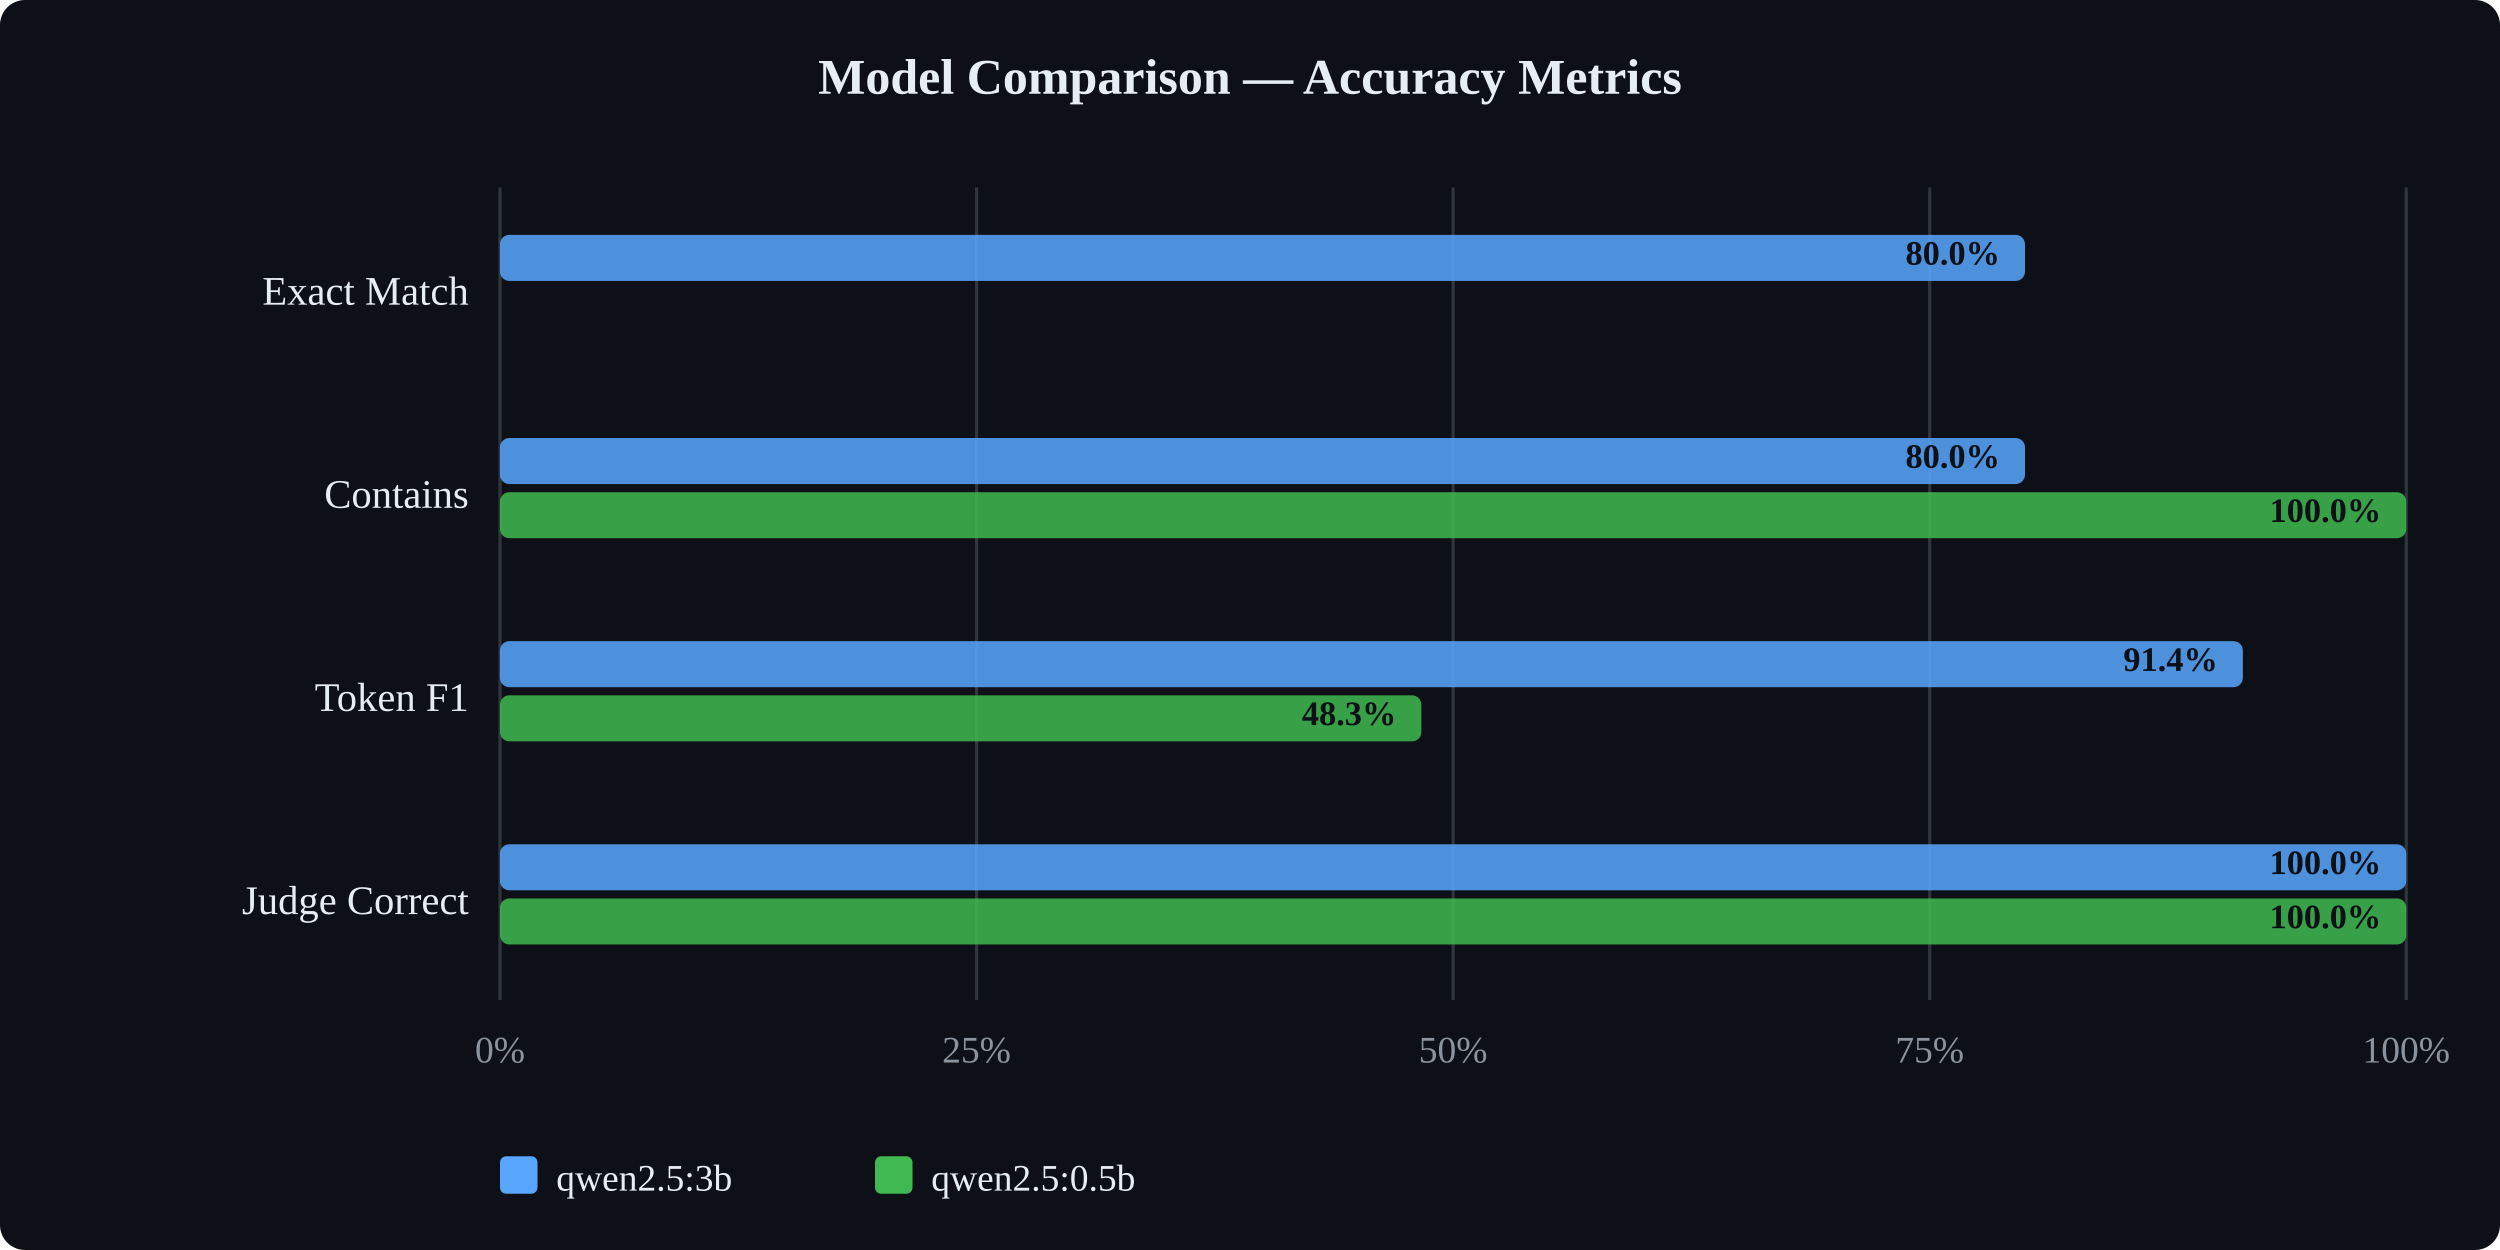
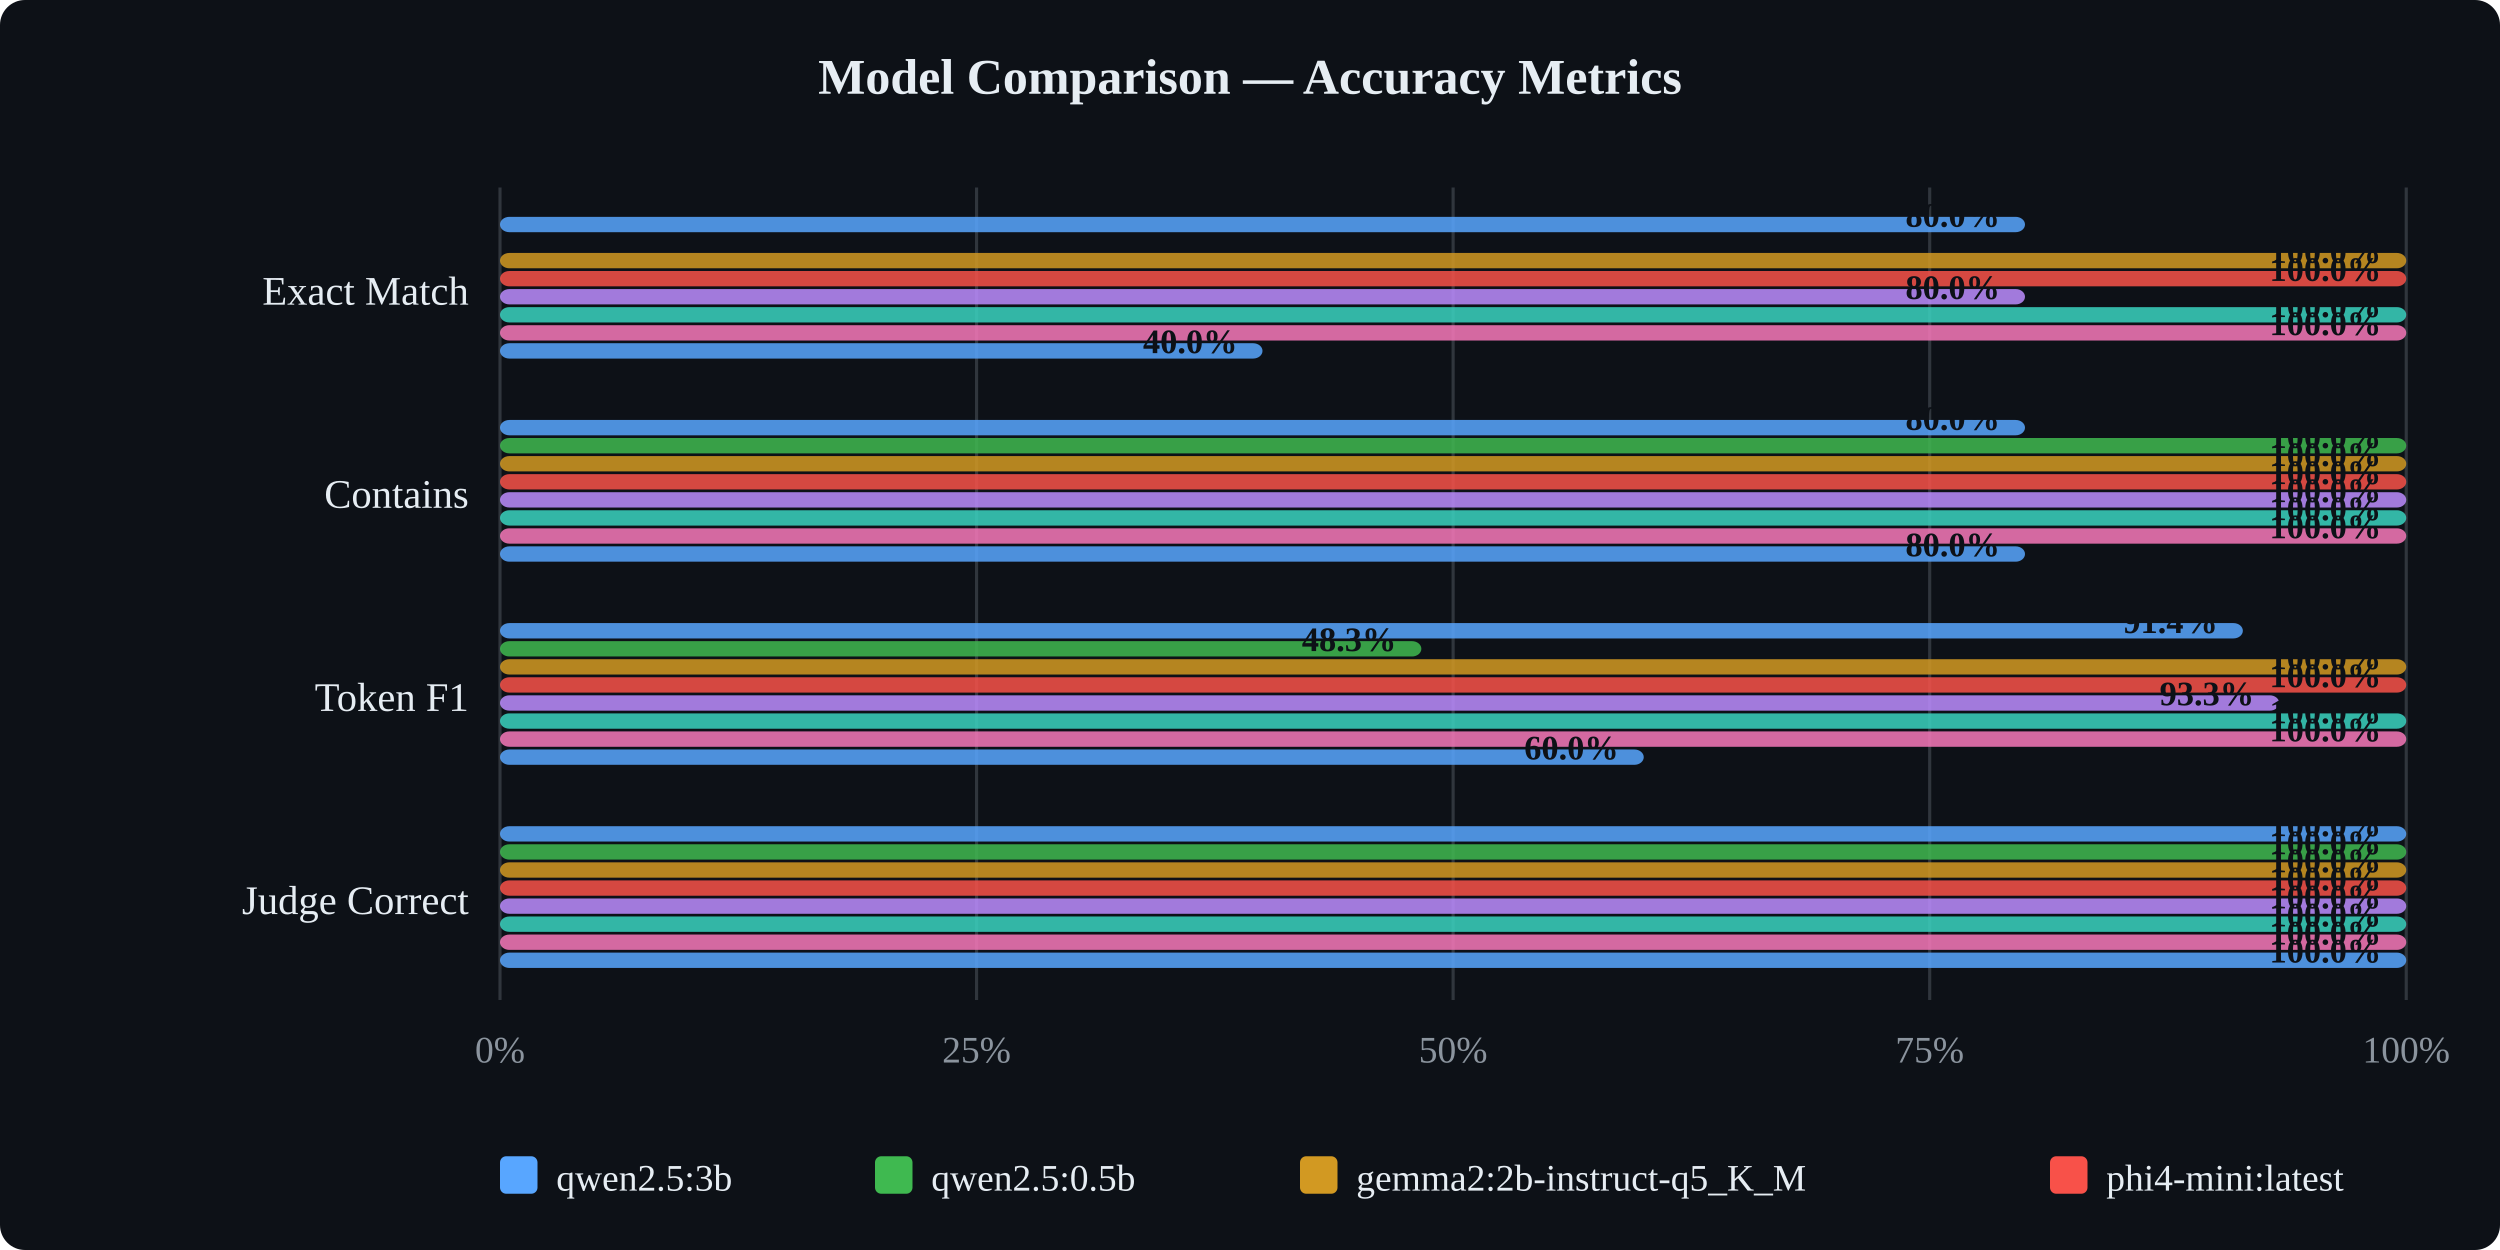
<svg xmlns="http://www.w3.org/2000/svg" width="800" height="400" viewBox="0 0 800 400">
  <rect width="800" height="400" rx="8" fill="#0d1117" />
  <text x="400.0" y="30" text-anchor="middle" fill="#e6edf3" font-size="16" font-weight="600">Model Comparison — Accuracy Metrics</text>
  <line x1="160" y1="60" x2="160" y2="320" stroke="#30363d" stroke-width="1" />
  <line x1="312.5" y1="60" x2="312.5" y2="320" stroke="#30363d" stroke-width="1" />
  <line x1="465.0" y1="60" x2="465.0" y2="320" stroke="#30363d" stroke-width="1" />
  <line x1="617.5" y1="60" x2="617.5" y2="320" stroke="#30363d" stroke-width="1" />
  <line x1="770.0" y1="60" x2="770.0" y2="320" stroke="#30363d" stroke-width="1" />
-   <rect x="160" y="75.167" width="488.0" height="14.733" rx="3" fill="#58a6ff" opacity="0.85">
+   <rect x="160" y="69.389" width="488.0" height="4.911" rx="3" fill="#58a6ff" opacity="0.85">
    <animate attributeName="width" from="0" to="488.0" dur="0.6s" fill="freeze" />
  </rect>
-   <text x="640.0" y="84.7" text-anchor="end" fill="#0d1117" font-size="11" font-weight="600">80.0%</text>
-   <rect x="160" y="92.5" width="0" height="14.733" rx="3" fill="#3fb950" opacity="0.85">
+   <text x="640.0" y="72.567" text-anchor="end" fill="#0d1117" font-size="11" font-weight="600">80.0%</text>
+   <rect x="160" y="75.167" width="0" height="4.911" rx="3" fill="#3fb950" opacity="0.85">
    <animate attributeName="width" from="0" to="0" dur="0.6s" fill="freeze" />
  </rect>
-   <rect x="160" y="140.167" width="488.0" height="14.733" rx="3" fill="#58a6ff" opacity="0.85">
+   <rect x="160" y="80.944" width="610.0" height="4.911" rx="3" fill="#d29922" opacity="0.85">
+     <animate attributeName="width" from="0" to="610.0" dur="0.6s" fill="freeze" />
+   </rect>
+   <text x="762.0" y="84.122" text-anchor="end" fill="#0d1117" font-size="11" font-weight="600">100.0%</text>
+   <rect x="160" y="86.722" width="610.0" height="4.911" rx="3" fill="#f85149" opacity="0.85">
+     <animate attributeName="width" from="0" to="610.0" dur="0.6s" fill="freeze" />
+   </rect>
+   <text x="762.0" y="89.9" text-anchor="end" fill="#0d1117" font-size="11" font-weight="600">100.0%</text>
+   <rect x="160" y="92.5" width="488.0" height="4.911" rx="3" fill="#bc8cff" opacity="0.85">
    <animate attributeName="width" from="0" to="488.0" dur="0.6s" fill="freeze" />
  </rect>
-   <text x="640.0" y="149.7" text-anchor="end" fill="#0d1117" font-size="11" font-weight="600">80.0%</text>
-   <rect x="160" y="157.5" width="610.0" height="14.733" rx="3" fill="#3fb950" opacity="0.85">
+   <text x="640.0" y="95.678" text-anchor="end" fill="#0d1117" font-size="11" font-weight="600">80.0%</text>
+   <rect x="160" y="98.278" width="610.0" height="4.911" rx="3" fill="#39d2c0" opacity="0.85">
    <animate attributeName="width" from="0" to="610.0" dur="0.6s" fill="freeze" />
  </rect>
-   <text x="762.0" y="167.033" text-anchor="end" fill="#0d1117" font-size="11" font-weight="600">100.0%</text>
-   <rect x="160" y="205.167" width="557.714" height="14.733" rx="3" fill="#58a6ff" opacity="0.85">
+   <text x="762.0" y="101.456" text-anchor="end" fill="#0d1117" font-size="11" font-weight="600">100.0%</text>
+   <rect x="160" y="104.056" width="610.0" height="4.911" rx="3" fill="#f778ba" opacity="0.85">
+     <animate attributeName="width" from="0" to="610.0" dur="0.6s" fill="freeze" />
+   </rect>
+   <text x="762.0" y="107.233" text-anchor="end" fill="#0d1117" font-size="11" font-weight="600">100.0%</text>
+   <rect x="160" y="109.833" width="244.0" height="4.911" rx="3" fill="#58a6ff" opacity="0.85">
+     <animate attributeName="width" from="0" to="244.0" dur="0.6s" fill="freeze" />
+   </rect>
+   <text x="396.0" y="113.011" text-anchor="end" fill="#0d1117" font-size="11" font-weight="600">40.0%</text>
+   <rect x="160" y="134.389" width="488.0" height="4.911" rx="3" fill="#58a6ff" opacity="0.85">
+     <animate attributeName="width" from="0" to="488.0" dur="0.6s" fill="freeze" />
+   </rect>
+   <text x="640.0" y="137.567" text-anchor="end" fill="#0d1117" font-size="11" font-weight="600">80.0%</text>
+   <rect x="160" y="140.167" width="610.0" height="4.911" rx="3" fill="#3fb950" opacity="0.85">
+     <animate attributeName="width" from="0" to="610.0" dur="0.6s" fill="freeze" />
+   </rect>
+   <text x="762.0" y="143.344" text-anchor="end" fill="#0d1117" font-size="11" font-weight="600">100.0%</text>
+   <rect x="160" y="145.944" width="610.0" height="4.911" rx="3" fill="#d29922" opacity="0.85">
+     <animate attributeName="width" from="0" to="610.0" dur="0.6s" fill="freeze" />
+   </rect>
+   <text x="762.0" y="149.122" text-anchor="end" fill="#0d1117" font-size="11" font-weight="600">100.0%</text>
+   <rect x="160" y="151.722" width="610.0" height="4.911" rx="3" fill="#f85149" opacity="0.85">
+     <animate attributeName="width" from="0" to="610.0" dur="0.6s" fill="freeze" />
+   </rect>
+   <text x="762.0" y="154.9" text-anchor="end" fill="#0d1117" font-size="11" font-weight="600">100.0%</text>
+   <rect x="160" y="157.5" width="610.0" height="4.911" rx="3" fill="#bc8cff" opacity="0.85">
+     <animate attributeName="width" from="0" to="610.0" dur="0.6s" fill="freeze" />
+   </rect>
+   <text x="762.0" y="160.678" text-anchor="end" fill="#0d1117" font-size="11" font-weight="600">100.0%</text>
+   <rect x="160" y="163.278" width="610.0" height="4.911" rx="3" fill="#39d2c0" opacity="0.85">
+     <animate attributeName="width" from="0" to="610.0" dur="0.6s" fill="freeze" />
+   </rect>
+   <text x="762.0" y="166.456" text-anchor="end" fill="#0d1117" font-size="11" font-weight="600">100.0%</text>
+   <rect x="160" y="169.056" width="610.0" height="4.911" rx="3" fill="#f778ba" opacity="0.85">
+     <animate attributeName="width" from="0" to="610.0" dur="0.6s" fill="freeze" />
+   </rect>
+   <text x="762.0" y="172.233" text-anchor="end" fill="#0d1117" font-size="11" font-weight="600">100.0%</text>
+   <rect x="160" y="174.833" width="488.0" height="4.911" rx="3" fill="#58a6ff" opacity="0.85">
+     <animate attributeName="width" from="0" to="488.0" dur="0.6s" fill="freeze" />
+   </rect>
+   <text x="640.0" y="178.011" text-anchor="end" fill="#0d1117" font-size="11" font-weight="600">80.0%</text>
+   <rect x="160" y="199.389" width="557.714" height="4.911" rx="3" fill="#58a6ff" opacity="0.85">
    <animate attributeName="width" from="0" to="557.714" dur="0.6s" fill="freeze" />
  </rect>
-   <text x="709.714" y="214.7" text-anchor="end" fill="#0d1117" font-size="11" font-weight="600">91.4%</text>
-   <rect x="160" y="222.5" width="294.833" height="14.733" rx="3" fill="#3fb950" opacity="0.85">
+   <text x="709.714" y="202.567" text-anchor="end" fill="#0d1117" font-size="11" font-weight="600">91.4%</text>
+   <rect x="160" y="205.167" width="294.833" height="4.911" rx="3" fill="#3fb950" opacity="0.85">
    <animate attributeName="width" from="0" to="294.833" dur="0.6s" fill="freeze" />
  </rect>
-   <text x="446.833" y="232.033" text-anchor="end" fill="#0d1117" font-size="11" font-weight="600">48.3%</text>
-   <rect x="160" y="270.167" width="610.0" height="14.733" rx="3" fill="#58a6ff" opacity="0.85">
+   <text x="446.833" y="208.344" text-anchor="end" fill="#0d1117" font-size="11" font-weight="600">48.3%</text>
+   <rect x="160" y="210.944" width="610.0" height="4.911" rx="3" fill="#d29922" opacity="0.85">
    <animate attributeName="width" from="0" to="610.0" dur="0.6s" fill="freeze" />
  </rect>
-   <text x="762.0" y="279.7" text-anchor="end" fill="#0d1117" font-size="11" font-weight="600">100.0%</text>
-   <rect x="160" y="287.5" width="610.0" height="14.733" rx="3" fill="#3fb950" opacity="0.85">
+   <text x="762.0" y="214.122" text-anchor="end" fill="#0d1117" font-size="11" font-weight="600">100.0%</text>
+   <rect x="160" y="216.722" width="610.0" height="4.911" rx="3" fill="#f85149" opacity="0.85">
    <animate attributeName="width" from="0" to="610.0" dur="0.6s" fill="freeze" />
  </rect>
-   <text x="762.0" y="297.033" text-anchor="end" fill="#0d1117" font-size="11" font-weight="600">100.0%</text>
+   <text x="762.0" y="219.9" text-anchor="end" fill="#0d1117" font-size="11" font-weight="600">100.0%</text>
+   <rect x="160" y="222.5" width="569.333" height="4.911" rx="3" fill="#bc8cff" opacity="0.85">
+     <animate attributeName="width" from="0" to="569.333" dur="0.6s" fill="freeze" />
+   </rect>
+   <text x="721.333" y="225.678" text-anchor="end" fill="#0d1117" font-size="11" font-weight="600">93.3%</text>
+   <rect x="160" y="228.278" width="610.0" height="4.911" rx="3" fill="#39d2c0" opacity="0.85">
+     <animate attributeName="width" from="0" to="610.0" dur="0.6s" fill="freeze" />
+   </rect>
+   <text x="762.0" y="231.456" text-anchor="end" fill="#0d1117" font-size="11" font-weight="600">100.0%</text>
+   <rect x="160" y="234.056" width="610.0" height="4.911" rx="3" fill="#f778ba" opacity="0.85">
+     <animate attributeName="width" from="0" to="610.0" dur="0.6s" fill="freeze" />
+   </rect>
+   <text x="762.0" y="237.233" text-anchor="end" fill="#0d1117" font-size="11" font-weight="600">100.0%</text>
+   <rect x="160" y="239.833" width="366.0" height="4.911" rx="3" fill="#58a6ff" opacity="0.85">
+     <animate attributeName="width" from="0" to="366.0" dur="0.6s" fill="freeze" />
+   </rect>
+   <text x="518.0" y="243.011" text-anchor="end" fill="#0d1117" font-size="11" font-weight="600">60.0%</text>
+   <rect x="160" y="264.389" width="610.0" height="4.911" rx="3" fill="#58a6ff" opacity="0.85">
+     <animate attributeName="width" from="0" to="610.0" dur="0.6s" fill="freeze" />
+   </rect>
+   <text x="762.0" y="267.567" text-anchor="end" fill="#0d1117" font-size="11" font-weight="600">100.0%</text>
+   <rect x="160" y="270.167" width="610.0" height="4.911" rx="3" fill="#3fb950" opacity="0.85">
+     <animate attributeName="width" from="0" to="610.0" dur="0.6s" fill="freeze" />
+   </rect>
+   <text x="762.0" y="273.344" text-anchor="end" fill="#0d1117" font-size="11" font-weight="600">100.0%</text>
+   <rect x="160" y="275.944" width="610.0" height="4.911" rx="3" fill="#d29922" opacity="0.85">
+     <animate attributeName="width" from="0" to="610.0" dur="0.6s" fill="freeze" />
+   </rect>
+   <text x="762.0" y="279.122" text-anchor="end" fill="#0d1117" font-size="11" font-weight="600">100.0%</text>
+   <rect x="160" y="281.722" width="610.0" height="4.911" rx="3" fill="#f85149" opacity="0.85">
+     <animate attributeName="width" from="0" to="610.0" dur="0.6s" fill="freeze" />
+   </rect>
+   <text x="762.0" y="284.9" text-anchor="end" fill="#0d1117" font-size="11" font-weight="600">100.0%</text>
+   <rect x="160" y="287.5" width="610.0" height="4.911" rx="3" fill="#bc8cff" opacity="0.85">
+     <animate attributeName="width" from="0" to="610.0" dur="0.6s" fill="freeze" />
+   </rect>
+   <text x="762.0" y="290.678" text-anchor="end" fill="#0d1117" font-size="11" font-weight="600">100.0%</text>
+   <rect x="160" y="293.278" width="610.0" height="4.911" rx="3" fill="#39d2c0" opacity="0.85">
+     <animate attributeName="width" from="0" to="610.0" dur="0.6s" fill="freeze" />
+   </rect>
+   <text x="762.0" y="296.456" text-anchor="end" fill="#0d1117" font-size="11" font-weight="600">100.0%</text>
+   <rect x="160" y="299.056" width="610.0" height="4.911" rx="3" fill="#f778ba" opacity="0.85">
+     <animate attributeName="width" from="0" to="610.0" dur="0.6s" fill="freeze" />
+   </rect>
+   <text x="762.0" y="302.233" text-anchor="end" fill="#0d1117" font-size="11" font-weight="600">100.0%</text>
+   <rect x="160" y="304.833" width="610.0" height="4.911" rx="3" fill="#58a6ff" opacity="0.85">
+     <animate attributeName="width" from="0" to="610.0" dur="0.6s" fill="freeze" />
+   </rect>
+   <text x="762.0" y="308.011" text-anchor="end" fill="#0d1117" font-size="11" font-weight="600">100.0%</text>
  <text x="160" y="340" text-anchor="middle" fill="#8b949e" font-size="12">0%</text>
  <text x="312.5" y="340" text-anchor="middle" fill="#8b949e" font-size="12">25%</text>
  <text x="465.0" y="340" text-anchor="middle" fill="#8b949e" font-size="12">50%</text>
  <text x="617.5" y="340" text-anchor="middle" fill="#8b949e" font-size="12">75%</text>
  <text x="770.0" y="340" text-anchor="middle" fill="#8b949e" font-size="12">100%</text>
  <text x="150" y="97.5" text-anchor="end" fill="#e6edf3" font-size="13" font-weight="500">Exact Match</text>
  <text x="150" y="162.5" text-anchor="end" fill="#e6edf3" font-size="13" font-weight="500">Contains</text>
  <text x="150" y="227.5" text-anchor="end" fill="#e6edf3" font-size="13" font-weight="500">Token F1</text>
  <text x="150" y="292.5" text-anchor="end" fill="#e6edf3" font-size="13" font-weight="500">Judge Correct</text>
  <rect x="160" y="370" width="12" height="12" rx="2" fill="#58a6ff" />
  <text x="178" y="381" fill="#e6edf3" font-size="12">qwen2.5:3b</text>
  <rect x="280" y="370" width="12" height="12" rx="2" fill="#3fb950" />
  <text x="298" y="381" fill="#e6edf3" font-size="12">qwen2.5:0.5b</text>
+   <rect x="416" y="370" width="12" height="12" rx="2" fill="#d29922" />
+   <text x="434" y="381" fill="#e6edf3" font-size="12">gemma2:2b-instruct-q5_K_M</text>
+   <rect x="656" y="370" width="12" height="12" rx="2" fill="#f85149" />
+   <text x="674" y="381" fill="#e6edf3" font-size="12">phi4-mini:latest</text>
+   <rect x="824" y="370" width="12" height="12" rx="2" fill="#bc8cff" />
+   <text x="842" y="381" fill="#e6edf3" font-size="12">ministral-3:3b</text>
+   <rect x="976" y="370" width="12" height="12" rx="2" fill="#39d2c0" />
+   <text x="994" y="381" fill="#e6edf3" font-size="12">cogito:latest</text>
+   <rect x="1120" y="370" width="12" height="12" rx="2" fill="#f778ba" />
+   <text x="1138" y="381" fill="#e6edf3" font-size="12">qwen2.5:7b</text>
+   <rect x="1240" y="370" width="12" height="12" rx="2" fill="#58a6ff" />
+   <text x="1258" y="381" fill="#e6edf3" font-size="12">qwen3:0.6b</text>
</svg>
